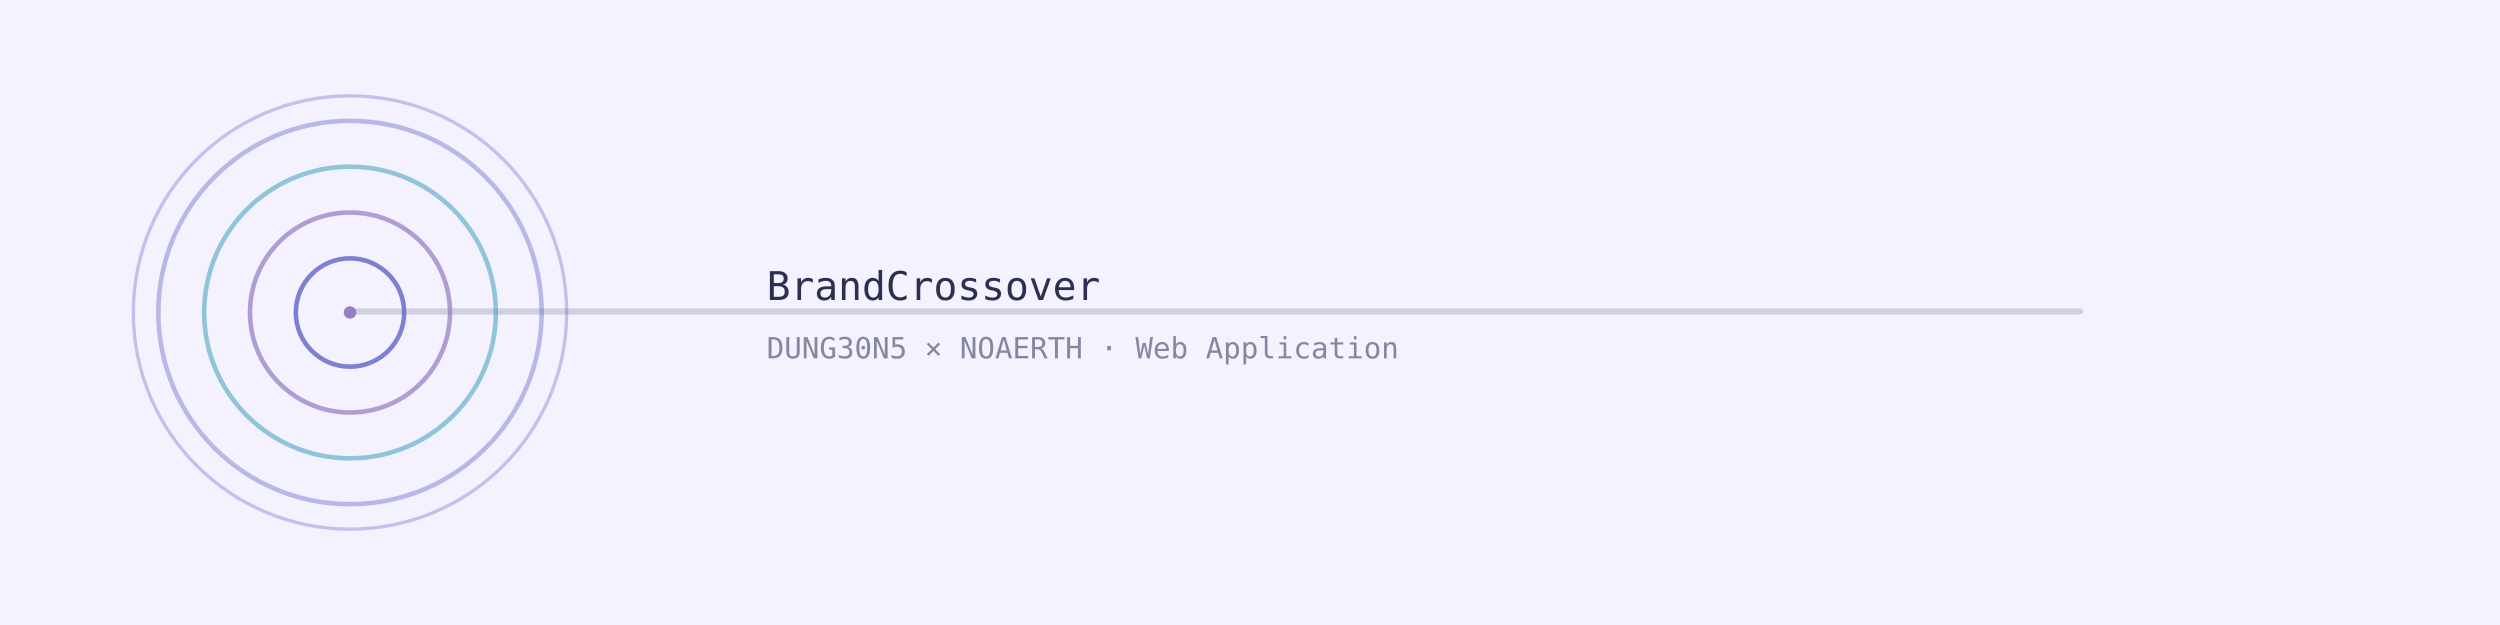
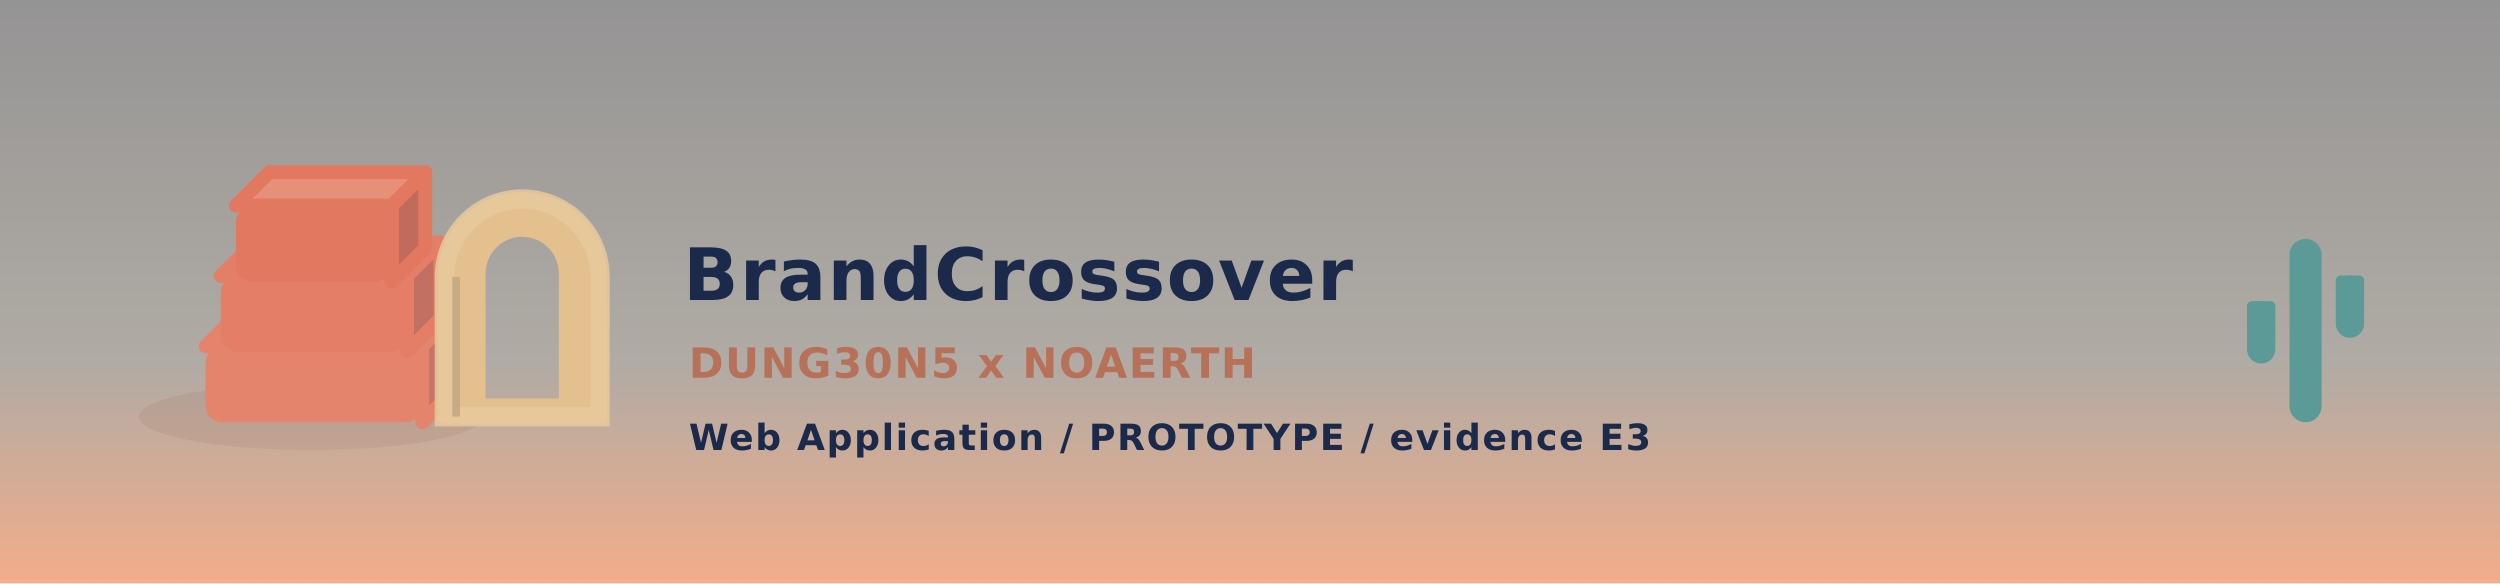
- <svg xmlns="http://www.w3.org/2000/svg" viewBox="0 0 1200 300" width="1200" height="300" role="img" aria-label="BrandCrossover identity object">
-   <rect width="1200" height="300" fill="#f4f2ff" />
-   <defs>
-     <linearGradient id="gft" x1="0" y1="0" x2="1" y2="1">
-       <stop offset="0%" stop-color="#6166c7" />
-       <stop offset="100%" stop-color="#8f73be" />
-     </linearGradient>
-   </defs>
-   <rect x="168.00" y="148.00" width="832.00" height="3.00" rx="2.00" fill="rgba(23,26,64,0.160)" opacity="1.00" />
-   <circle cx="168.00" cy="150.00" r="26.00" fill="none" stroke="rgba(97,102,199,0.800)" stroke-width="2.20" opacity="1.00" />
-   <circle cx="168.00" cy="150.00" r="48.00" fill="none" stroke="rgba(143,115,190,0.670)" stroke-width="2.20" opacity="1.00" />
-   <circle cx="168.00" cy="150.00" r="70.00" fill="none" stroke="rgba(59,157,187,0.540)" stroke-width="2.20" opacity="1.00" />
-   <circle cx="168.00" cy="150.00" r="92.00" fill="none" stroke="rgba(97,102,199,0.410)" stroke-width="2.20" opacity="1.00" />
+ <svg xmlns="http://www.w3.org/2000/svg" width="900" height="210" viewBox="0 0 900 210" role="img" aria-label="BrandCrossover - identity object">
+   <linearGradient id="skyf" x1="0" y1="0" x2="0" y2="1">
+     <stop offset="0" stop-color="#959494" />
+     <stop offset="0.62" stop-color="#b0aba4" />
+     <stop offset="1" stop-color="#f3ad8a" />
+   </linearGradient>
+   <rect width="900" height="210" fill="url(#skyf)" />
+   <rect x="0" y="352" width="900" height="-142" fill="#e9cda3" />
+   <rect x="0" y="352" width="900" height="3" fill="#ebd1a9" />
+   <ellipse cx="112" cy="150" rx="62" ry="12" fill="rgba(138,90,68,0.11)" />
  <g>
-     <circle cx="168.00" cy="150.00" r="104.00" fill="none" stroke="rgba(97,102,199,0.350)" stroke-width="1.60" opacity="1.00" />
-     <animate attributeName="opacity" values="0.25;1.0;0.25" dur="18.1s" begin="0s" repeatCount="indefinite" />
+     <path d="M74,124.67 L152,124.67 L164,112.67 L86,112.67 Z" fill="#e99a82" stroke="#e5846c" stroke-width="5" stroke-linejoin="round" />
+     <path d="M152,124.67 L164,112.67 L164,140 L152,152 Z" fill="#c37566" stroke="#e5846c" stroke-width="5" stroke-linejoin="round" />
+     <rect x="74" y="124.67" width="78" height="27.33" rx="6" fill="#e5846c" />
+     <path d="M79.46,99.33 L146.54,99.33 L158.54,87.33 L91.46,87.33 Z" fill="#e8957d" stroke="#e47e66" stroke-width="5" stroke-linejoin="round" />
+     <path d="M146.54,99.33 L158.54,87.33 L158.54,114.67 L146.54,126.67 Z" fill="#c27061" stroke="#e47e66" stroke-width="5" stroke-linejoin="round" />
+     <rect x="79.46" y="99.33" width="67.08" height="27.33" rx="6" fill="#e47e66" />
+     <path d="M84.92,74 L141.08,74 L153.08,62 L96.92,62 Z" fill="#e79079" stroke="#e37861" stroke-width="5" stroke-linejoin="round" />
+     <path d="M141.08,74 L153.08,62 L153.08,89.33 L141.08,101.33 Z" fill="#c16b5d" stroke="#e37861" stroke-width="5" stroke-linejoin="round" />
+     <rect x="84.92" y="74" width="56.16" height="27.33" rx="6" fill="#e37861" />
+     <animate attributeName="opacity" values="0.72;1;0.72" dur="6s" begin="0s" repeatCount="indefinite" />
  </g>
-   <circle cx="168" cy="150" r="3" fill="rgba(143,115,190,0.900)">
-     <animate attributeName="opacity" values="0.35;0.95;0.35" dur="18.1s" begin="0s" repeatCount="indefinite" />
-   </circle>
-   <text x="368" y="144" font-family="ui-monospace,Menlo,monospace" font-size="19" fill="rgba(23,26,64,0.900)">BrandCrossover</text>
-   <text x="368" y="172" font-family="ui-monospace,Menlo,monospace" font-size="14" fill="rgba(23,26,64,0.500)">DUNG30N5 × NOAERTH · Web Application</text>
+   <path d="M160,150 L160,99.68 A28,28 0 0 1 216,99.68 L216,150 Z M172.32,146 L172.32,98.43 A15.68,15.68 0 0 1 203.68,98.43 L203.68,146 Z" fill="#e3c08d" fill-rule="evenodd" stroke="#e3c08d" stroke-width="5" stroke-linejoin="round" />
+   <path d="M160,150 L160,99.68 A28,28 0 0 1 216,99.68 L216,150 Z" fill="none" stroke="#e8c99d" stroke-width="7" stroke-linecap="round" opacity="0.85" />
+   <rect x="162.8" y="99.68" width="2.8" height="50.32" fill="#c7ab84" />
+   <text x="246" y="108" font-family="Verdana,DejaVu Sans,sans-serif" font-size="26" font-weight="700" letter-spacing="0.6" fill="#1b2a4a" text-anchor="start">BrandCrossover</text>
+   <text x="248" y="136" font-family="Verdana,DejaVu Sans,sans-serif" font-size="15" font-weight="700" letter-spacing="0.6" fill="#b87159" text-anchor="start">DUNG30N5 x NOAERTH</text>
+   <text x="248" y="162" font-family="Verdana,DejaVu Sans,sans-serif" font-size="13" font-weight="700" letter-spacing="0.6" fill="#1b2a4a" text-anchor="start">Web Application  /  PROTOTYPE  /  evidence E3</text>
+   <rect x="824.22" y="86" width="11.56" height="66" rx="5.78" fill="#5b9a97" />
+   <rect x="808.92" y="108.44" width="10.2" height="22.44" rx="5.1" fill="#5b9a97" />
+   <rect x="808.92" y="108.44" width="10.2" height="6.6" rx="1.7" fill="#5b9a97" />
+   <rect x="840.88" y="99.2" width="10.2" height="22.44" rx="5.1" fill="#5b9a97" />
+   <rect x="840.88" y="99.2" width="10.2" height="6.6" rx="1.7" fill="#5b9a97" />
</svg>
